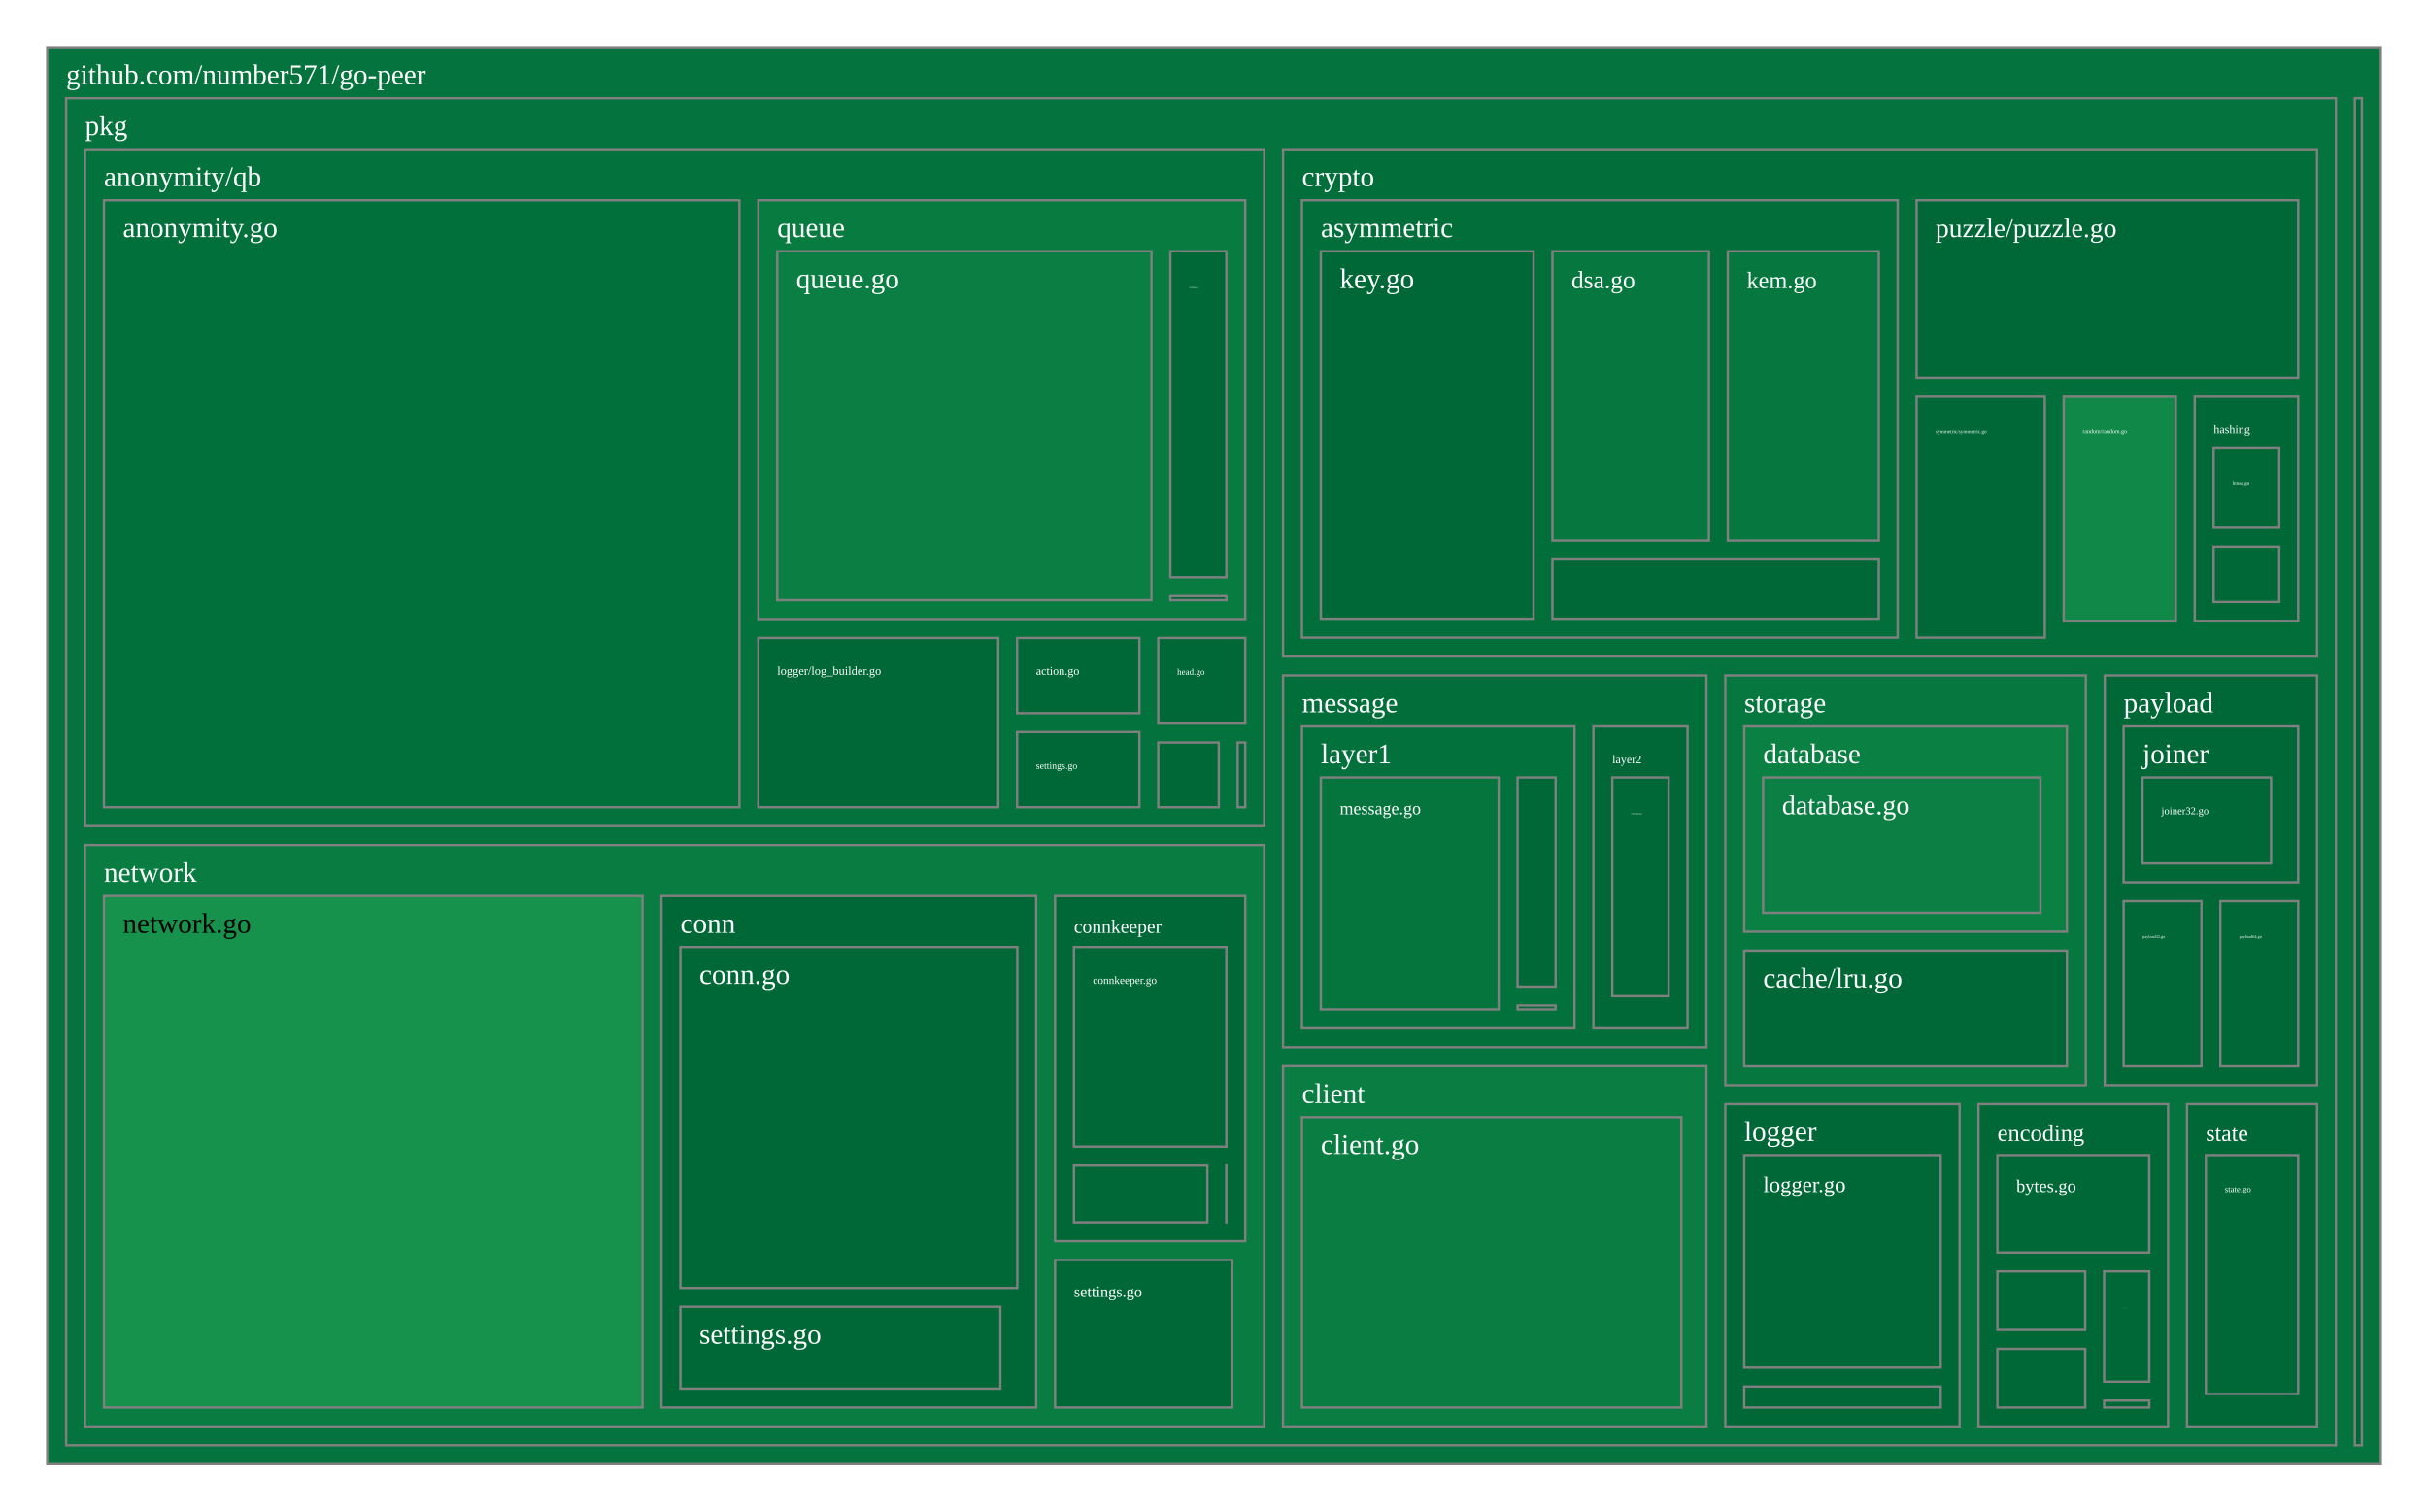
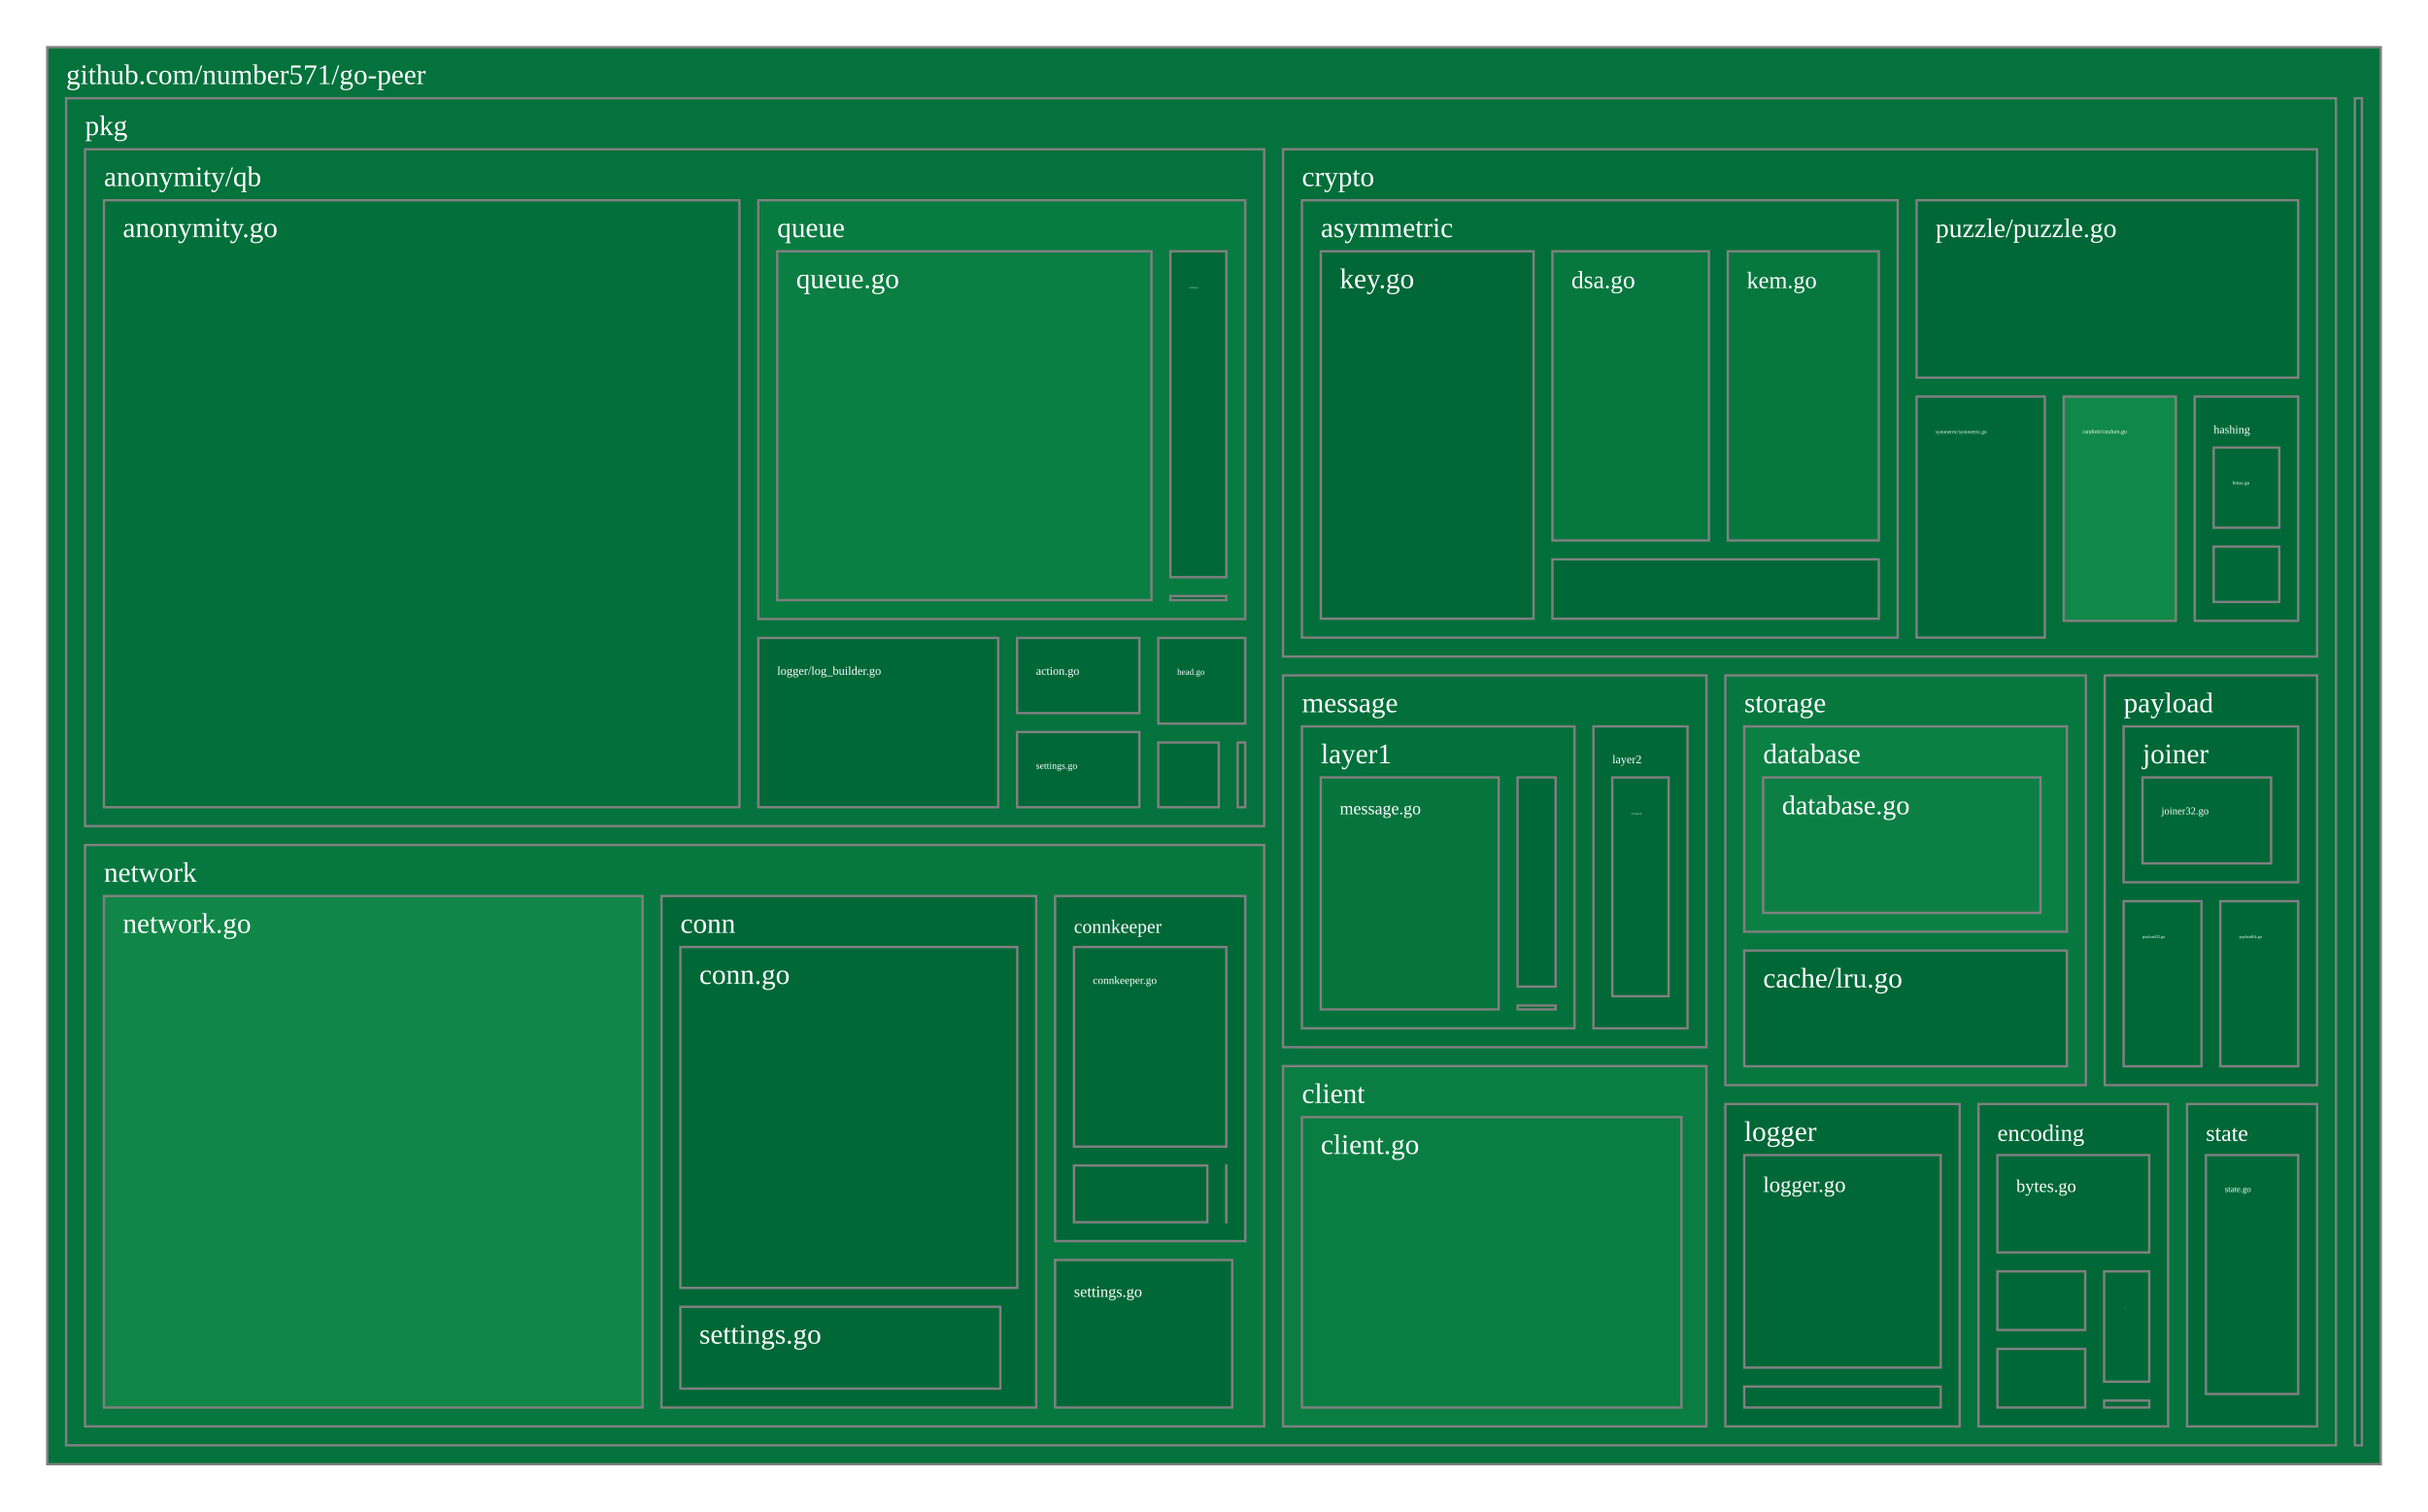
<svg xmlns="http://www.w3.org/2000/svg" viewBox="0 0 1028 640" style="background: white none repeat scroll 0% 0%;">
  <g>
-     <rect x="20" y="20" width="988" height="600" style="fill: rgb(4, 115, 61);opacity:1;fill-opacity:1.00;stroke:rgb(128,128,128);stroke-width:1px;stroke-opacity:1.00;" />
+     <rect x="20" y="20" width="988" height="600" style="fill: rgb(4, 114, 60);opacity:1;fill-opacity:1.00;stroke:rgb(128,128,128);stroke-width:1px;stroke-opacity:1.00;" />
    <text data-notex="1" text-anchor="start" transform="translate(28,35.6) scale(1)" style="font-family: Open Sans, verdana, arial, sans-serif !important; font-size: 12px; fill: rgb(255, 255, 255); fill-opacity: 1.00; white-space: pre;" data-math="N">github.com/number571/go-peer</text>
  </g>
  <g>
-     <rect x="28" y="41.6" width="961.027" height="570.4" style="fill: rgb(4, 115, 61);opacity:1;fill-opacity:1.00;stroke:rgb(128,128,128);stroke-width:1px;stroke-opacity:1.00;" />
+     <rect x="28" y="41.6" width="961.027" height="570.4" style="fill: rgb(4, 114, 60);opacity:1;fill-opacity:1.00;stroke:rgb(128,128,128);stroke-width:1px;stroke-opacity:1.00;" />
    <text data-notex="1" text-anchor="start" transform="translate(36,57.2) scale(1)" style="font-family: Open Sans, verdana, arial, sans-serif !important; font-size: 12px; fill: rgb(255, 255, 255); fill-opacity: 1.00; white-space: pre;" data-math="N">pkg</text>
  </g>
  <g>
    <rect x="997.027" y="41.6" width="2.973" height="570.4" style="fill: rgb(0, 104, 55);opacity:1;fill-opacity:1.00;stroke:rgb(128,128,128);stroke-width:1px;stroke-opacity:1.00;" />
  </g>
  <g>
    <rect x="36" y="63.2" width="499.229" height="286.609" style="fill: rgb(3, 114, 60);opacity:1;fill-opacity:1.00;stroke:rgb(128,128,128);stroke-width:1px;stroke-opacity:1.00;" />
    <text data-notex="1" text-anchor="start" transform="translate(44,78.8) scale(1)" style="font-family: Open Sans, verdana, arial, sans-serif !important; font-size: 12px; fill: rgb(255, 255, 255); fill-opacity: 1.00; white-space: pre;" data-math="N">anonymity/qb</text>
  </g>
  <g>
    <rect x="543.229" y="451.428" width="179.263" height="152.572" style="fill: rgb(10, 125, 66);opacity:1;fill-opacity:1.00;stroke:rgb(128,128,128);stroke-width:1px;stroke-opacity:1.00;" />
    <text data-notex="1" text-anchor="start" transform="translate(551.2294,467.0281) scale(1)" style="font-family: Open Sans, verdana, arial, sans-serif !important; font-size: 12px; fill: rgb(255, 255, 255); fill-opacity: 1.00; white-space: pre;" data-math="N">client</text>
  </g>
  <g>
    <rect x="543.229" y="63.2" width="437.797" height="214.79" style="fill: rgb(2, 110, 58);opacity:1;fill-opacity:1.00;stroke:rgb(128,128,128);stroke-width:1px;stroke-opacity:1.00;" />
    <text data-notex="1" text-anchor="start" transform="translate(551.2294,78.8) scale(1)" style="font-family: Open Sans, verdana, arial, sans-serif !important; font-size: 12px; fill: rgb(255, 255, 255); fill-opacity: 1.00; white-space: pre;" data-math="N">crypto</text>
  </g>
  <g>
    <rect x="837.689" y="467.498" width="80.28" height="136.502" style="fill: rgb(0, 104, 55);opacity:1;fill-opacity:1.00;stroke:rgb(128,128,128);stroke-width:1px;stroke-opacity:1.00;" />
    <text data-notex="1" text-anchor="start" transform="translate(845.6894,483.0984) scale(0.83698)" style="font-family: Open Sans, verdana, arial, sans-serif !important; font-size: 12px; fill: rgb(255, 255, 255); fill-opacity: 1.00; white-space: pre;" data-math="N">encoding</text>
  </g>
  <g>
    <rect x="730.492" y="467.498" width="99.197" height="136.502" style="fill: rgb(0, 104, 55);opacity:1;fill-opacity:1.00;stroke:rgb(128,128,128);stroke-width:1px;stroke-opacity:1.00;" />
    <text data-notex="1" text-anchor="start" transform="translate(738.4922,483.0984) scale(1)" style="font-family: Open Sans, verdana, arial, sans-serif !important; font-size: 12px; fill: rgb(255, 255, 255); fill-opacity: 1.00; white-space: pre;" data-math="N">logger</text>
  </g>
  <g>
    <rect x="543.229" y="285.99" width="179.263" height="157.438" style="fill: rgb(2, 111, 58);opacity:1;fill-opacity:1.00;stroke:rgb(128,128,128);stroke-width:1px;stroke-opacity:1.00;" />
    <text data-notex="1" text-anchor="start" transform="translate(551.2294,301.5903) scale(1)" style="font-family: Open Sans, verdana, arial, sans-serif !important; font-size: 12px; fill: rgb(255, 255, 255); fill-opacity: 1.00; white-space: pre;" data-math="N">message</text>
  </g>
  <g>
-     <rect x="36" y="357.809" width="499.229" height="246.191" style="fill: rgb(9, 124, 65);opacity:1;fill-opacity:1.00;stroke:rgb(128,128,128);stroke-width:1px;stroke-opacity:1.00;" />
+     <rect x="36" y="357.809" width="499.229" height="246.191" style="fill: rgb(6, 119, 63);opacity:1;fill-opacity:1.00;stroke:rgb(128,128,128);stroke-width:1px;stroke-opacity:1.00;" />
    <text data-notex="1" text-anchor="start" transform="translate(44,373.4095) scale(1)" style="font-family: Open Sans, verdana, arial, sans-serif !important; font-size: 12px; fill: rgb(255, 255, 255); fill-opacity: 1.00; white-space: pre;" data-math="N">network</text>
  </g>
  <g>
    <rect x="891.135" y="285.99" width="89.892" height="173.508" style="fill: rgb(0, 104, 55);opacity:1;fill-opacity:1.00;stroke:rgb(128,128,128);stroke-width:1px;stroke-opacity:1.00;" />
    <text data-notex="1" text-anchor="start" transform="translate(899.135,301.5903) scale(1)" style="font-family: Open Sans, verdana, arial, sans-serif !important; font-size: 12px; fill: rgb(255, 255, 255); fill-opacity: 1.00; white-space: pre;" data-math="N">payload</text>
  </g>
  <g>
    <rect x="925.97" y="467.498" width="55.057" height="136.502" style="fill: rgb(0, 104, 55);opacity:1;fill-opacity:1.00;stroke:rgb(128,128,128);stroke-width:1px;stroke-opacity:1.00;" />
    <text data-notex="1" text-anchor="start" transform="translate(933.9695,483.0984) scale(0.813692)" style="font-family: Open Sans, verdana, arial, sans-serif !important; font-size: 12px; fill: rgb(255, 255, 255); fill-opacity: 1.00; white-space: pre;" data-math="N">state</text>
  </g>
  <g>
    <rect x="730.492" y="285.99" width="152.643" height="173.508" style="fill: rgb(6, 119, 63);opacity:1;fill-opacity:1.00;stroke:rgb(128,128,128);stroke-width:1px;stroke-opacity:1.00;" />
    <text data-notex="1" text-anchor="start" transform="translate(738.4922,301.5903) scale(1)" style="font-family: Open Sans, verdana, arial, sans-serif !important; font-size: 12px; fill: rgb(255, 255, 255); fill-opacity: 1.00; white-space: pre;" data-math="N">storage</text>
  </g>
  <g>
    <rect x="430.638" y="270.121" width="51.767" height="31.844" style="fill: rgb(0, 104, 55);opacity:1;fill-opacity:1.00;stroke:rgb(128,128,128);stroke-width:1px;stroke-opacity:1.00;" />
    <text data-notex="1" text-anchor="start" transform="translate(438.6376,285.7213) scale(0.413966)" style="font-family: Open Sans, verdana, arial, sans-serif !important; font-size: 12px; fill: rgb(255, 255, 255); fill-opacity: 1.00; white-space: pre;" data-math="N">action.go</text>
  </g>
  <g>
    <rect x="490.404" y="314.393" width="25.619" height="27.417" style="fill: rgb(0, 104, 55);opacity:1;fill-opacity:1.00;stroke:rgb(128,128,128);stroke-width:1px;stroke-opacity:1.00;" />
  </g>
  <g>
    <rect x="44" y="84.8" width="269.065" height="257.009" style="fill: rgb(2, 112, 59);opacity:1;fill-opacity:1.00;stroke:rgb(128,128,128);stroke-width:1px;stroke-opacity:1.00;" />
    <text data-notex="1" text-anchor="start" transform="translate(52,100.4) scale(1)" style="font-family: Open Sans, verdana, arial, sans-serif !important; font-size: 12px; fill: rgb(255, 255, 255); fill-opacity: 1.00; white-space: pre;" data-math="N">anonymity.go</text>
  </g>
  <g>
    <rect x="524.023" y="314.393" width="3.206" height="27.417" style="fill: rgb(0, 104, 55);opacity:1;fill-opacity:1.00;stroke:rgb(128,128,128);stroke-width:1px;stroke-opacity:1.00;" />
  </g>
  <g>
    <rect x="490.404" y="270.121" width="36.825" height="36.271" style="fill: rgb(0, 104, 55);opacity:1;fill-opacity:1.00;stroke:rgb(128,128,128);stroke-width:1px;stroke-opacity:1.00;" />
    <text data-notex="1" text-anchor="start" transform="translate(498.4043,285.7213) scale(0.309896)" style="font-family: Open Sans, verdana, arial, sans-serif !important; font-size: 12px; fill: rgb(255, 255, 255); fill-opacity: 1.00; white-space: pre;" data-math="N">head.go</text>
  </g>
  <g>
    <rect x="321.065" y="270.121" width="101.572" height="71.688" style="fill: rgb(0, 104, 55);opacity:1;fill-opacity:1.00;stroke:rgb(128,128,128);stroke-width:1px;stroke-opacity:1.00;" />
    <text data-notex="1" text-anchor="start" transform="translate(329.0653,285.7213) scale(0.424466)" style="font-family: Open Sans, verdana, arial, sans-serif !important; font-size: 12px; fill: rgb(255, 255, 255); fill-opacity: 1.00; white-space: pre;" data-math="N">logger/log_builder.go</text>
  </g>
  <g>
    <rect x="321.065" y="84.8" width="206.164" height="177.321" style="fill: rgb(8, 123, 65);opacity:1;fill-opacity:1.00;stroke:rgb(128,128,128);stroke-width:1px;stroke-opacity:1.00;" />
    <text data-notex="1" text-anchor="start" transform="translate(329.0653,100.4) scale(1)" style="font-family: Open Sans, verdana, arial, sans-serif !important; font-size: 12px; fill: rgb(255, 255, 255); fill-opacity: 1.00; white-space: pre;" data-math="N">queue</text>
  </g>
  <g>
    <rect x="430.638" y="309.965" width="51.767" height="31.844" style="fill: rgb(0, 104, 55);opacity:1;fill-opacity:1.00;stroke:rgb(128,128,128);stroke-width:1px;stroke-opacity:1.00;" />
    <text data-notex="1" text-anchor="start" transform="translate(438.6376,325.5654) scale(0.3387)" style="font-family: Open Sans, verdana, arial, sans-serif !important; font-size: 12px; fill: rgb(255, 255, 255); fill-opacity: 1.00; white-space: pre;" data-math="N">settings.go</text>
  </g>
  <g>
    <rect x="551.229" y="473.028" width="160.668" height="122.972" style="fill: rgb(10, 126, 66);opacity:1;fill-opacity:1.00;stroke:rgb(128,128,128);stroke-width:1px;stroke-opacity:1.00;" />
    <text data-notex="1" text-anchor="start" transform="translate(559.2294,488.6281) scale(1)" style="font-family: Open Sans, verdana, arial, sans-serif !important; font-size: 12px; fill: rgb(255, 255, 255); fill-opacity: 1.00; white-space: pre;" data-math="N">client.go</text>
  </g>
  <g>
    <rect x="551.229" y="84.8" width="252.244" height="185.19" style="fill: rgb(2, 111, 59);opacity:1;fill-opacity:1.00;stroke:rgb(128,128,128);stroke-width:1px;stroke-opacity:1.00;" />
    <text data-notex="1" text-anchor="start" transform="translate(559.2294,100.4) scale(1)" style="font-family: Open Sans, verdana, arial, sans-serif !important; font-size: 12px; fill: rgb(255, 255, 255); fill-opacity: 1.00; white-space: pre;" data-math="N">asymmetric</text>
  </g>
  <g>
    <rect x="929.242" y="167.917" width="43.785" height="94.972" style="fill: rgb(0, 104, 55);opacity:1;fill-opacity:1.00;stroke:rgb(128,128,128);stroke-width:1px;stroke-opacity:1.00;" />
    <text data-notex="1" text-anchor="start" transform="translate(937.242,183.5168) scale(0.413463)" style="font-family: Open Sans, verdana, arial, sans-serif !important; font-size: 12px; fill: rgb(255, 255, 255); fill-opacity: 1.00; white-space: pre;" data-math="N">hashing</text>
  </g>
  <g>
    <rect x="811.474" y="84.8" width="161.553" height="75.117" style="fill: rgb(0, 104, 55);opacity:1;fill-opacity:1.00;stroke:rgb(128,128,128);stroke-width:1px;stroke-opacity:1.00;" />
    <text data-notex="1" text-anchor="start" transform="translate(819.4736,100.4) scale(0.947611)" style="font-family: Open Sans, verdana, arial, sans-serif !important; font-size: 12px; fill: rgb(255, 255, 255); fill-opacity: 1.00; white-space: pre;" data-math="N">puzzle/puzzle.go</text>
  </g>
  <g>
    <rect x="873.758" y="167.917" width="47.484" height="94.972" style="fill: rgb(16, 136, 71);opacity:1;fill-opacity:1.00;stroke:rgb(128,128,128);stroke-width:1px;stroke-opacity:1.00;" />
    <text data-notex="1" text-anchor="start" transform="translate(881.7584,183.5168) scale(0.204971)" style="font-family: Open Sans, verdana, arial, sans-serif !important; font-size: 12px; fill: rgb(255, 255, 255); fill-opacity: 1.00; white-space: pre;" data-math="N">random/random.go</text>
  </g>
  <g>
    <rect x="811.474" y="167.917" width="54.285" height="102.074" style="fill: rgb(0, 104, 55);opacity:1;fill-opacity:1.00;stroke:rgb(128,128,128);stroke-width:1px;stroke-opacity:1.00;" />
    <text data-notex="1" text-anchor="start" transform="translate(819.4736,183.5168) scale(0.181273)" style="font-family: Open Sans, verdana, arial, sans-serif !important; font-size: 12px; fill: rgb(255, 255, 255); fill-opacity: 1.00; white-space: pre;" data-math="N">symmetric/symmetric.go</text>
  </g>
  <g>
    <rect x="845.689" y="489.098" width="64.28" height="41.244" style="fill: rgb(0, 104, 55);opacity:1;fill-opacity:1.00;stroke:rgb(128,128,128);stroke-width:1px;stroke-opacity:1.00;" />
    <text data-notex="1" text-anchor="start" transform="translate(853.6894,504.6984) scale(0.628647)" style="font-family: Open Sans, verdana, arial, sans-serif !important; font-size: 12px; fill: rgb(255, 255, 255); fill-opacity: 1.00; white-space: pre;" data-math="N">bytes.go</text>
  </g>
  <g>
    <rect x="890.864" y="593.057" width="19.105" height="2.943" style="fill: rgb(0, 104, 55);opacity:1;fill-opacity:1.00;stroke:rgb(128,128,128);stroke-width:1px;stroke-opacity:1.00;" />
  </g>
  <g>
    <rect x="845.689" y="538.342" width="37.175" height="24.829" style="fill: rgb(0, 104, 55);opacity:1;fill-opacity:1.00;stroke:rgb(128,128,128);stroke-width:1px;stroke-opacity:1.00;" />
  </g>
  <g>
    <rect x="845.689" y="571.171" width="37.175" height="24.829" style="fill: rgb(0, 104, 55);opacity:1;fill-opacity:1.00;stroke:rgb(128,128,128);stroke-width:1px;stroke-opacity:1.00;" />
  </g>
  <g>
    <rect x="890.864" y="538.342" width="19.105" height="46.715" style="fill: rgb(0, 104, 55);opacity:1;fill-opacity:1.00;stroke:rgb(128,128,128);stroke-width:1px;stroke-opacity:1.00;" />
    <text data-notex="1" text-anchor="start" transform="translate(898.8645,553.9419) scale(0.019026)" style="font-family: Open Sans, verdana, arial, sans-serif !important; font-size: 12px; fill: rgb(255, 255, 255); fill-opacity: 1.00; white-space: pre;" data-math="N">serialize_yaml.go</text>
  </g>
  <g>
    <rect x="738.492" y="489.098" width="83.197" height="90.004" style="fill: rgb(0, 104, 55);opacity:1;fill-opacity:1.00;stroke:rgb(128,128,128);stroke-width:1px;stroke-opacity:1.00;" />
    <text data-notex="1" text-anchor="start" transform="translate(746.4922,504.6984) scale(0.777746)" style="font-family: Open Sans, verdana, arial, sans-serif !important; font-size: 12px; fill: rgb(255, 255, 255); fill-opacity: 1.00; white-space: pre;" data-math="N">logger.go</text>
  </g>
  <g>
    <rect x="738.492" y="587.103" width="83.197" height="8.897" style="fill: rgb(0, 104, 55);opacity:1;fill-opacity:1.00;stroke:rgb(128,128,128);stroke-width:1px;stroke-opacity:1.00;" />
  </g>
  <g>
    <rect x="551.229" y="307.59" width="115.41" height="127.838" style="fill: rgb(3, 113, 60);opacity:1;fill-opacity:1.00;stroke:rgb(128,128,128);stroke-width:1px;stroke-opacity:1.00;" />
    <text data-notex="1" text-anchor="start" transform="translate(559.2294,323.1903) scale(1)" style="font-family: Open Sans, verdana, arial, sans-serif !important; font-size: 12px; fill: rgb(255, 255, 255); fill-opacity: 1.00; white-space: pre;" data-math="N">layer1</text>
  </g>
  <g>
    <rect x="674.639" y="307.59" width="39.853" height="127.838" style="fill: rgb(0, 104, 55);opacity:1;fill-opacity:1.00;stroke:rgb(128,128,128);stroke-width:1px;stroke-opacity:1.00;" />
    <text data-notex="1" text-anchor="start" transform="translate(682.6393,323.1903) scale(0.414112)" style="font-family: Open Sans, verdana, arial, sans-serif !important; font-size: 12px; fill: rgb(255, 255, 255); fill-opacity: 1.00; white-space: pre;" data-math="N">layer2</text>
  </g>
  <g>
    <rect x="280.068" y="379.409" width="158.636" height="216.591" style="fill: rgb(0, 104, 55);opacity:1;fill-opacity:1.00;stroke:rgb(128,128,128);stroke-width:1px;stroke-opacity:1.00;" />
    <text data-notex="1" text-anchor="start" transform="translate(288.0678,395.0095) scale(1)" style="font-family: Open Sans, verdana, arial, sans-serif !important; font-size: 12px; fill: rgb(255, 255, 255); fill-opacity: 1.00; white-space: pre;" data-math="N">conn</text>
  </g>
  <g>
    <rect x="446.704" y="379.409" width="80.525" height="146.131" style="fill: rgb(0, 104, 55);opacity:1;fill-opacity:1.00;stroke:rgb(128,128,128);stroke-width:1px;stroke-opacity:1.00;" />
    <text data-notex="1" text-anchor="start" transform="translate(454.7039,395.0095) scale(0.67214)" style="font-family: Open Sans, verdana, arial, sans-serif !important; font-size: 12px; fill: rgb(255, 255, 255); fill-opacity: 1.00; white-space: pre;" data-math="N">connkeeper</text>
  </g>
  <g>
-     <rect x="44" y="379.409" width="228.068" height="216.591" style="fill: rgb(22, 146, 77);opacity:1;fill-opacity:1.00;stroke:rgb(128,128,128);stroke-width:1px;stroke-opacity:1.00;" />
-     <text data-notex="1" text-anchor="start" transform="translate(52,395.0095) scale(1)" style="font-family: Open Sans, verdana, arial, sans-serif !important; font-size: 12px; fill: rgb(0, 0, 0); fill-opacity: 1.00; white-space: pre;" data-math="N">network.go</text>
+     <rect x="44" y="379.409" width="228.068" height="216.591" style="fill: rgb(16, 135, 71);opacity:1;fill-opacity:1.00;stroke:rgb(128,128,128);stroke-width:1px;stroke-opacity:1.00;" />
+     <text data-notex="1" text-anchor="start" transform="translate(52,395.0095) scale(1)" style="font-family: Open Sans, verdana, arial, sans-serif !important; font-size: 12px; fill: rgb(255, 255, 255); fill-opacity: 1.00; white-space: pre;" data-math="N">network.go</text>
  </g>
  <g>
    <rect x="446.704" y="533.54" width="74.993" height="62.46" style="fill: rgb(0, 104, 55);opacity:1;fill-opacity:1.00;stroke:rgb(128,128,128);stroke-width:1px;stroke-opacity:1.00;" />
    <text data-notex="1" text-anchor="start" transform="translate(454.7039,549.1402) scale(0.558642)" style="font-family: Open Sans, verdana, arial, sans-serif !important; font-size: 12px; fill: rgb(255, 255, 255); fill-opacity: 1.00; white-space: pre;" data-math="N">settings.go</text>
  </g>
  <g>
    <rect x="899.135" y="307.59" width="73.892" height="66.007" style="fill: rgb(0, 104, 55);opacity:1;fill-opacity:1.00;stroke:rgb(128,128,128);stroke-width:1px;stroke-opacity:1.00;" />
    <text data-notex="1" text-anchor="start" transform="translate(907.135,323.1903) scale(1)" style="font-family: Open Sans, verdana, arial, sans-serif !important; font-size: 12px; fill: rgb(255, 255, 255); fill-opacity: 1.00; white-space: pre;" data-math="N">joiner</text>
  </g>
  <g>
    <rect x="899.135" y="381.597" width="32.946" height="69.902" style="fill: rgb(0, 104, 55);opacity:1;fill-opacity:1.00;stroke:rgb(128,128,128);stroke-width:1px;stroke-opacity:1.00;" />
    <text data-notex="1" text-anchor="start" transform="translate(907.135,397.1968) scale(0.147099)" style="font-family: Open Sans, verdana, arial, sans-serif !important; font-size: 12px; fill: rgb(255, 255, 255); fill-opacity: 1.00; white-space: pre;" data-math="N">payload32.go</text>
  </g>
  <g>
    <rect x="940.081" y="381.597" width="32.946" height="69.902" style="fill: rgb(0, 104, 55);opacity:1;fill-opacity:1.00;stroke:rgb(128,128,128);stroke-width:1px;stroke-opacity:1.00;" />
    <text data-notex="1" text-anchor="start" transform="translate(948.0808,397.1968) scale(0.147099)" style="font-family: Open Sans, verdana, arial, sans-serif !important; font-size: 12px; fill: rgb(255, 255, 255); fill-opacity: 1.00; white-space: pre;" data-math="N">payload64.go</text>
  </g>
  <g>
    <rect x="933.97" y="489.098" width="39.057" height="101.157" style="fill: rgb(0, 104, 55);opacity:1;fill-opacity:1.00;stroke:rgb(128,128,128);stroke-width:1px;stroke-opacity:1.00;" />
    <text data-notex="1" text-anchor="start" transform="translate(941.9695,504.6984) scale(0.300224)" style="font-family: Open Sans, verdana, arial, sans-serif !important; font-size: 12px; fill: rgb(255, 255, 255); fill-opacity: 1.00; white-space: pre;" data-math="N">state.go</text>
  </g>
  <g>
    <rect x="738.492" y="402.533" width="136.643" height="48.966" style="fill: rgb(0, 104, 55);opacity:1;fill-opacity:1.00;stroke:rgb(128,128,128);stroke-width:1px;stroke-opacity:1.00;" />
    <text data-notex="1" text-anchor="start" transform="translate(746.4922,418.1329) scale(1)" style="font-family: Open Sans, verdana, arial, sans-serif !important; font-size: 12px; fill: rgb(255, 255, 255); fill-opacity: 1.00; white-space: pre;" data-math="N">cache/lru.go</text>
  </g>
  <g>
    <rect x="738.492" y="307.59" width="136.643" height="86.943" style="fill: rgb(11, 128, 67);opacity:1;fill-opacity:1.00;stroke:rgb(128,128,128);stroke-width:1px;stroke-opacity:1.00;" />
    <text data-notex="1" text-anchor="start" transform="translate(746.4922,323.1903) scale(1)" style="font-family: Open Sans, verdana, arial, sans-serif !important; font-size: 12px; fill: rgb(255, 255, 255); fill-opacity: 1.00; white-space: pre;" data-math="N">database</text>
  </g>
  <g>
    <rect x="495.523" y="252.389" width="23.706" height="1.733" style="fill: rgb(0, 104, 55);opacity:1;fill-opacity:1.00;stroke:rgb(128,128,128);stroke-width:1px;stroke-opacity:1.00;" />
  </g>
  <g>
    <rect x="329.065" y="106.4" width="158.458" height="147.721" style="fill: rgb(10, 126, 67);opacity:1;fill-opacity:1.00;stroke:rgb(128,128,128);stroke-width:1px;stroke-opacity:1.00;" />
    <text data-notex="1" text-anchor="start" transform="translate(337.0653,122) scale(1)" style="font-family: Open Sans, verdana, arial, sans-serif !important; font-size: 12px; fill: rgb(255, 255, 255); fill-opacity: 1.00; white-space: pre;" data-math="N">queue.go</text>
  </g>
  <g>
    <rect x="495.523" y="106.4" width="23.706" height="137.989" style="fill: rgb(0, 104, 55);opacity:1;fill-opacity:1.00;stroke:rgb(128,128,128);stroke-width:1px;stroke-opacity:1.00;" />
    <text data-notex="1" text-anchor="start" transform="translate(503.5231,122) scale(0.072976)" style="font-family: Open Sans, verdana, arial, sans-serif !important; font-size: 12px; fill: rgb(255, 255, 255); fill-opacity: 1.00; white-space: pre;" data-math="N">settings.go</text>
  </g>
  <g>
    <rect x="657.297" y="106.4" width="66.248" height="122.458" style="fill: rgb(6, 119, 63);opacity:1;fill-opacity:1.00;stroke:rgb(128,128,128);stroke-width:1px;stroke-opacity:1.00;" />
    <text data-notex="1" text-anchor="start" transform="translate(665.2971,122) scale(0.872368)" style="font-family: Open Sans, verdana, arial, sans-serif !important; font-size: 12px; fill: rgb(255, 255, 255); fill-opacity: 1.00; white-space: pre;" data-math="N">dsa.go</text>
  </g>
  <g>
    <rect x="731.546" y="106.4" width="63.928" height="122.458" style="fill: rgb(6, 119, 63);opacity:1;fill-opacity:1.00;stroke:rgb(128,128,128);stroke-width:1px;stroke-opacity:1.00;" />
    <text data-notex="1" text-anchor="start" transform="translate(739.5455,122) scale(0.832085)" style="font-family: Open Sans, verdana, arial, sans-serif !important; font-size: 12px; fill: rgb(255, 255, 255); fill-opacity: 1.00; white-space: pre;" data-math="N">kem.go</text>
  </g>
  <g>
    <rect x="559.229" y="106.4" width="90.068" height="155.59" style="fill: rgb(0, 104, 55);opacity:1;fill-opacity:1.00;stroke:rgb(128,128,128);stroke-width:1px;stroke-opacity:1.00;" />
    <text data-notex="1" text-anchor="start" transform="translate(567.2294,122) scale(1)" style="font-family: Open Sans, verdana, arial, sans-serif !important; font-size: 12px; fill: rgb(255, 255, 255); fill-opacity: 1.00; white-space: pre;" data-math="N">key.go</text>
  </g>
  <g>
    <rect x="657.297" y="236.858" width="138.176" height="25.132" style="fill: rgb(0, 104, 55);opacity:1;fill-opacity:1.00;stroke:rgb(128,128,128);stroke-width:1px;stroke-opacity:1.00;" />
  </g>
  <g>
    <rect x="937.242" y="231.444" width="27.785" height="23.445" style="fill: rgb(0, 104, 55);opacity:1;fill-opacity:1.00;stroke:rgb(128,128,128);stroke-width:1px;stroke-opacity:1.00;" />
  </g>
  <g>
    <rect x="937.242" y="189.517" width="27.785" height="33.927" style="fill: rgb(0, 104, 55);opacity:1;fill-opacity:1.00;stroke:rgb(128,128,128);stroke-width:1px;stroke-opacity:1.00;" />
    <text data-notex="1" text-anchor="start" transform="translate(945.242,205.1168) scale(0.175367)" style="font-family: Open Sans, verdana, arial, sans-serif !important; font-size: 12px; fill: rgb(255, 255, 255); fill-opacity: 1.00; white-space: pre;" data-math="N">hmac.go</text>
  </g>
  <g>
    <rect x="642.527" y="425.77" width="16.112" height="1.658" style="fill: rgb(0, 104, 55);opacity:1;fill-opacity:1.00;stroke:rgb(128,128,128);stroke-width:1px;stroke-opacity:1.00;" />
  </g>
  <g>
    <rect x="559.229" y="329.19" width="75.298" height="98.238" style="fill: rgb(5, 116, 61);opacity:1;fill-opacity:1.00;stroke:rgb(128,128,128);stroke-width:1px;stroke-opacity:1.00;" />
    <text data-notex="1" text-anchor="start" transform="translate(567.2294,344.7903) scale(0.617683)" style="font-family: Open Sans, verdana, arial, sans-serif !important; font-size: 12px; fill: rgb(255, 255, 255); fill-opacity: 1.00; white-space: pre;" data-math="N">message.go</text>
  </g>
  <g>
    <rect x="642.527" y="329.19" width="16.112" height="88.58" style="fill: rgb(0, 104, 55);opacity:1;fill-opacity:1.00;stroke:rgb(128,128,128);stroke-width:1px;stroke-opacity:1.00;" />
    <text data-notex="1" text-anchor="start" transform="translate(650.5269,344.7903) scale(0.001065)" style="font-family: Open Sans, verdana, arial, sans-serif !important; font-size: 12px; fill: rgb(255, 255, 255); fill-opacity: 1.00; white-space: pre;" data-math="N">settings.go</text>
  </g>
  <g>
    <rect x="682.639" y="329.19" width="23.853" height="92.646" style="fill: rgb(0, 104, 55);opacity:1;fill-opacity:1.00;stroke:rgb(128,128,128);stroke-width:1px;stroke-opacity:1.00;" />
    <text data-notex="1" text-anchor="start" transform="translate(690.6393,344.7903) scale(0.081801)" style="font-family: Open Sans, verdana, arial, sans-serif !important; font-size: 12px; fill: rgb(255, 255, 255); fill-opacity: 1.00; white-space: pre;" data-math="N">message.go</text>
  </g>
  <g>
    <rect x="288.068" y="401.009" width="142.636" height="144.336" style="fill: rgb(0, 104, 55);opacity:1;fill-opacity:1.00;stroke:rgb(128,128,128);stroke-width:1px;stroke-opacity:1.00;" />
    <text data-notex="1" text-anchor="start" transform="translate(296.0678,416.6095) scale(1)" style="font-family: Open Sans, verdana, arial, sans-serif !important; font-size: 12px; fill: rgb(255, 255, 255); fill-opacity: 1.00; white-space: pre;" data-math="N">conn.go</text>
  </g>
  <g>
    <rect x="288.068" y="553.346" width="135.463" height="34.654" style="fill: rgb(0, 104, 55);opacity:1;fill-opacity:1.00;stroke:rgb(128,128,128);stroke-width:1px;stroke-opacity:1.00;" />
    <text data-notex="1" text-anchor="start" transform="translate(296.0678,568.9458) scale(1)" style="font-family: Open Sans, verdana, arial, sans-serif !important; font-size: 12px; fill: rgb(255, 255, 255); fill-opacity: 1.00; white-space: pre;" data-math="N">settings.go</text>
  </g>
  <g>
    <rect x="454.704" y="401.009" width="64.525" height="84.509" style="fill: rgb(0, 104, 55);opacity:1;fill-opacity:1.00;stroke:rgb(128,128,128);stroke-width:1px;stroke-opacity:1.00;" />
    <text data-notex="1" text-anchor="start" transform="translate(462.7039,416.6095) scale(0.388826)" style="font-family: Open Sans, verdana, arial, sans-serif !important; font-size: 12px; fill: rgb(255, 255, 255); fill-opacity: 1.00; white-space: pre;" data-math="N">connkeeper.go</text>
  </g>
  <g>
    <rect x="519.171" y="493.518" width="0.058" height="24.022" style="fill: rgb(0, 104, 55);opacity:1;fill-opacity:1.00;stroke:rgb(128,128,128);stroke-width:1px;stroke-opacity:1.00;" />
  </g>
  <g>
    <rect x="454.704" y="493.518" width="56.467" height="24.022" style="fill: rgb(0, 104, 55);opacity:1;fill-opacity:1.00;stroke:rgb(128,128,128);stroke-width:1px;stroke-opacity:1.00;" />
  </g>
  <g>
    <rect x="907.135" y="329.19" width="54.424" height="36.407" style="fill: rgb(0, 104, 55);opacity:1;fill-opacity:1.00;stroke:rgb(128,128,128);stroke-width:1px;stroke-opacity:1.00;" />
    <text data-notex="1" text-anchor="start" transform="translate(915.135,344.7903) scale(0.363861)" style="font-family: Open Sans, verdana, arial, sans-serif !important; font-size: 12px; fill: rgb(255, 255, 255); fill-opacity: 1.00; white-space: pre;" data-math="N">joiner32.go</text>
  </g>
  <g>
    <rect x="746.492" y="329.19" width="117.427" height="57.343" style="fill: rgb(12, 128, 68);opacity:1;fill-opacity:1.00;stroke:rgb(128,128,128);stroke-width:1px;stroke-opacity:1.00;" />
    <text data-notex="1" text-anchor="start" transform="translate(754.4922,344.7903) scale(0.96048)" style="font-family: Open Sans, verdana, arial, sans-serif !important; font-size: 12px; fill: rgb(255, 255, 255); fill-opacity: 1.00; white-space: pre;" data-math="N">database.go</text>
  </g>
</svg>
